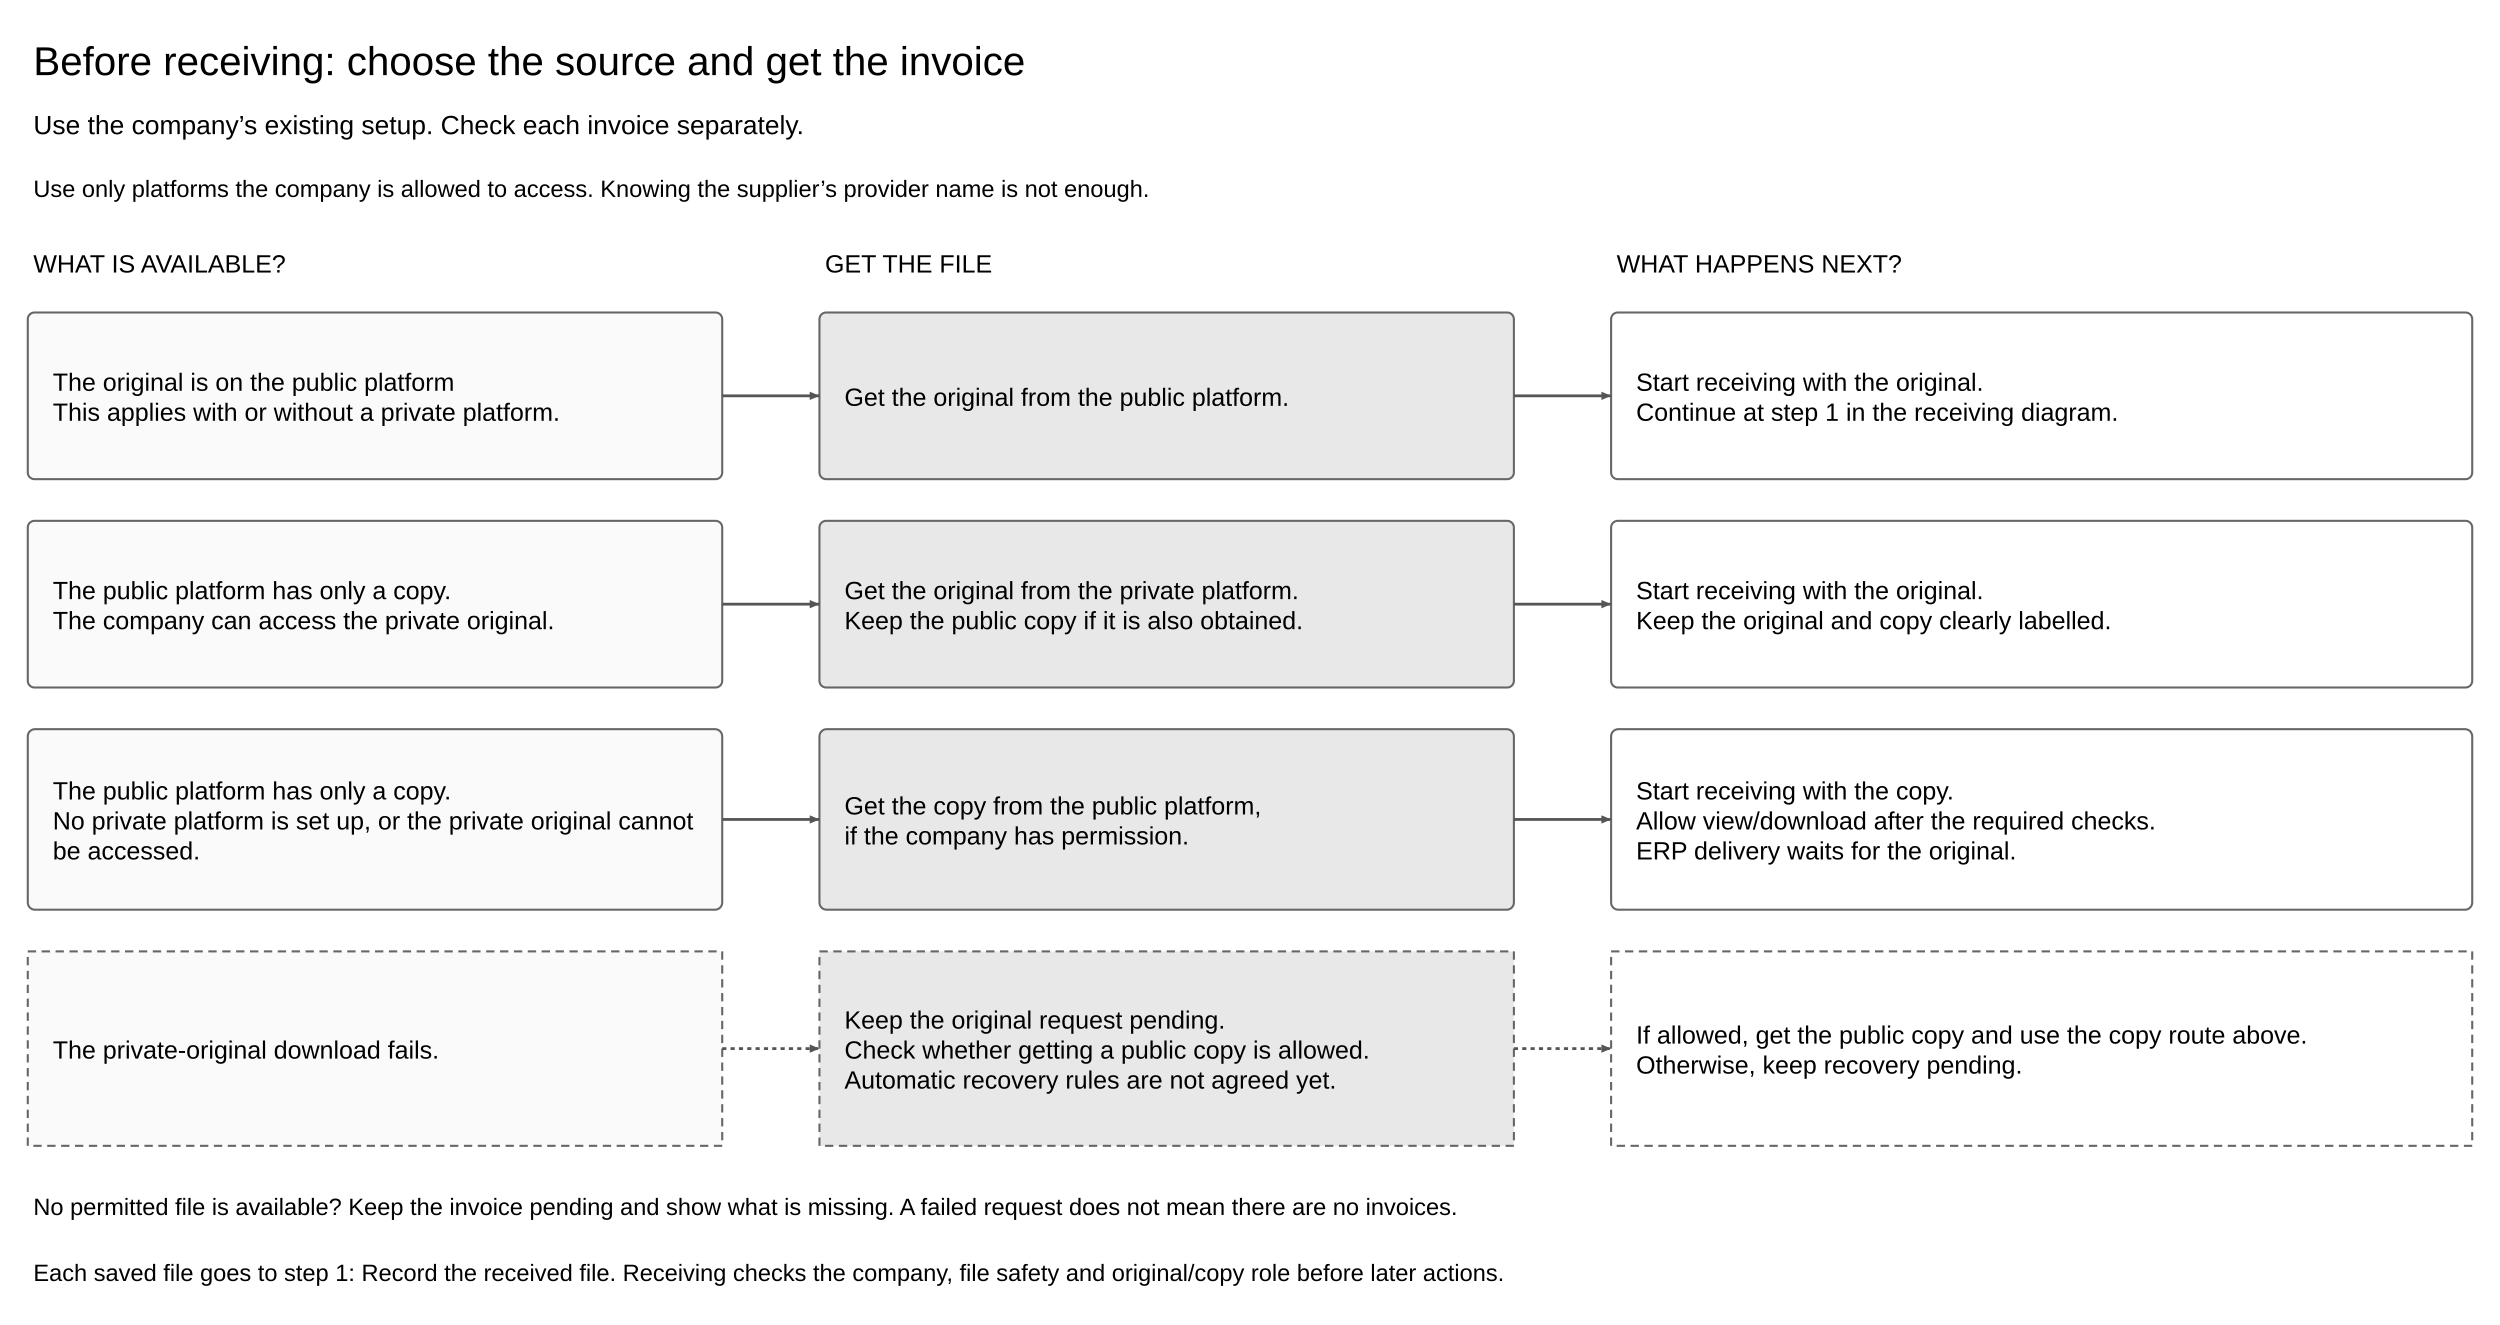
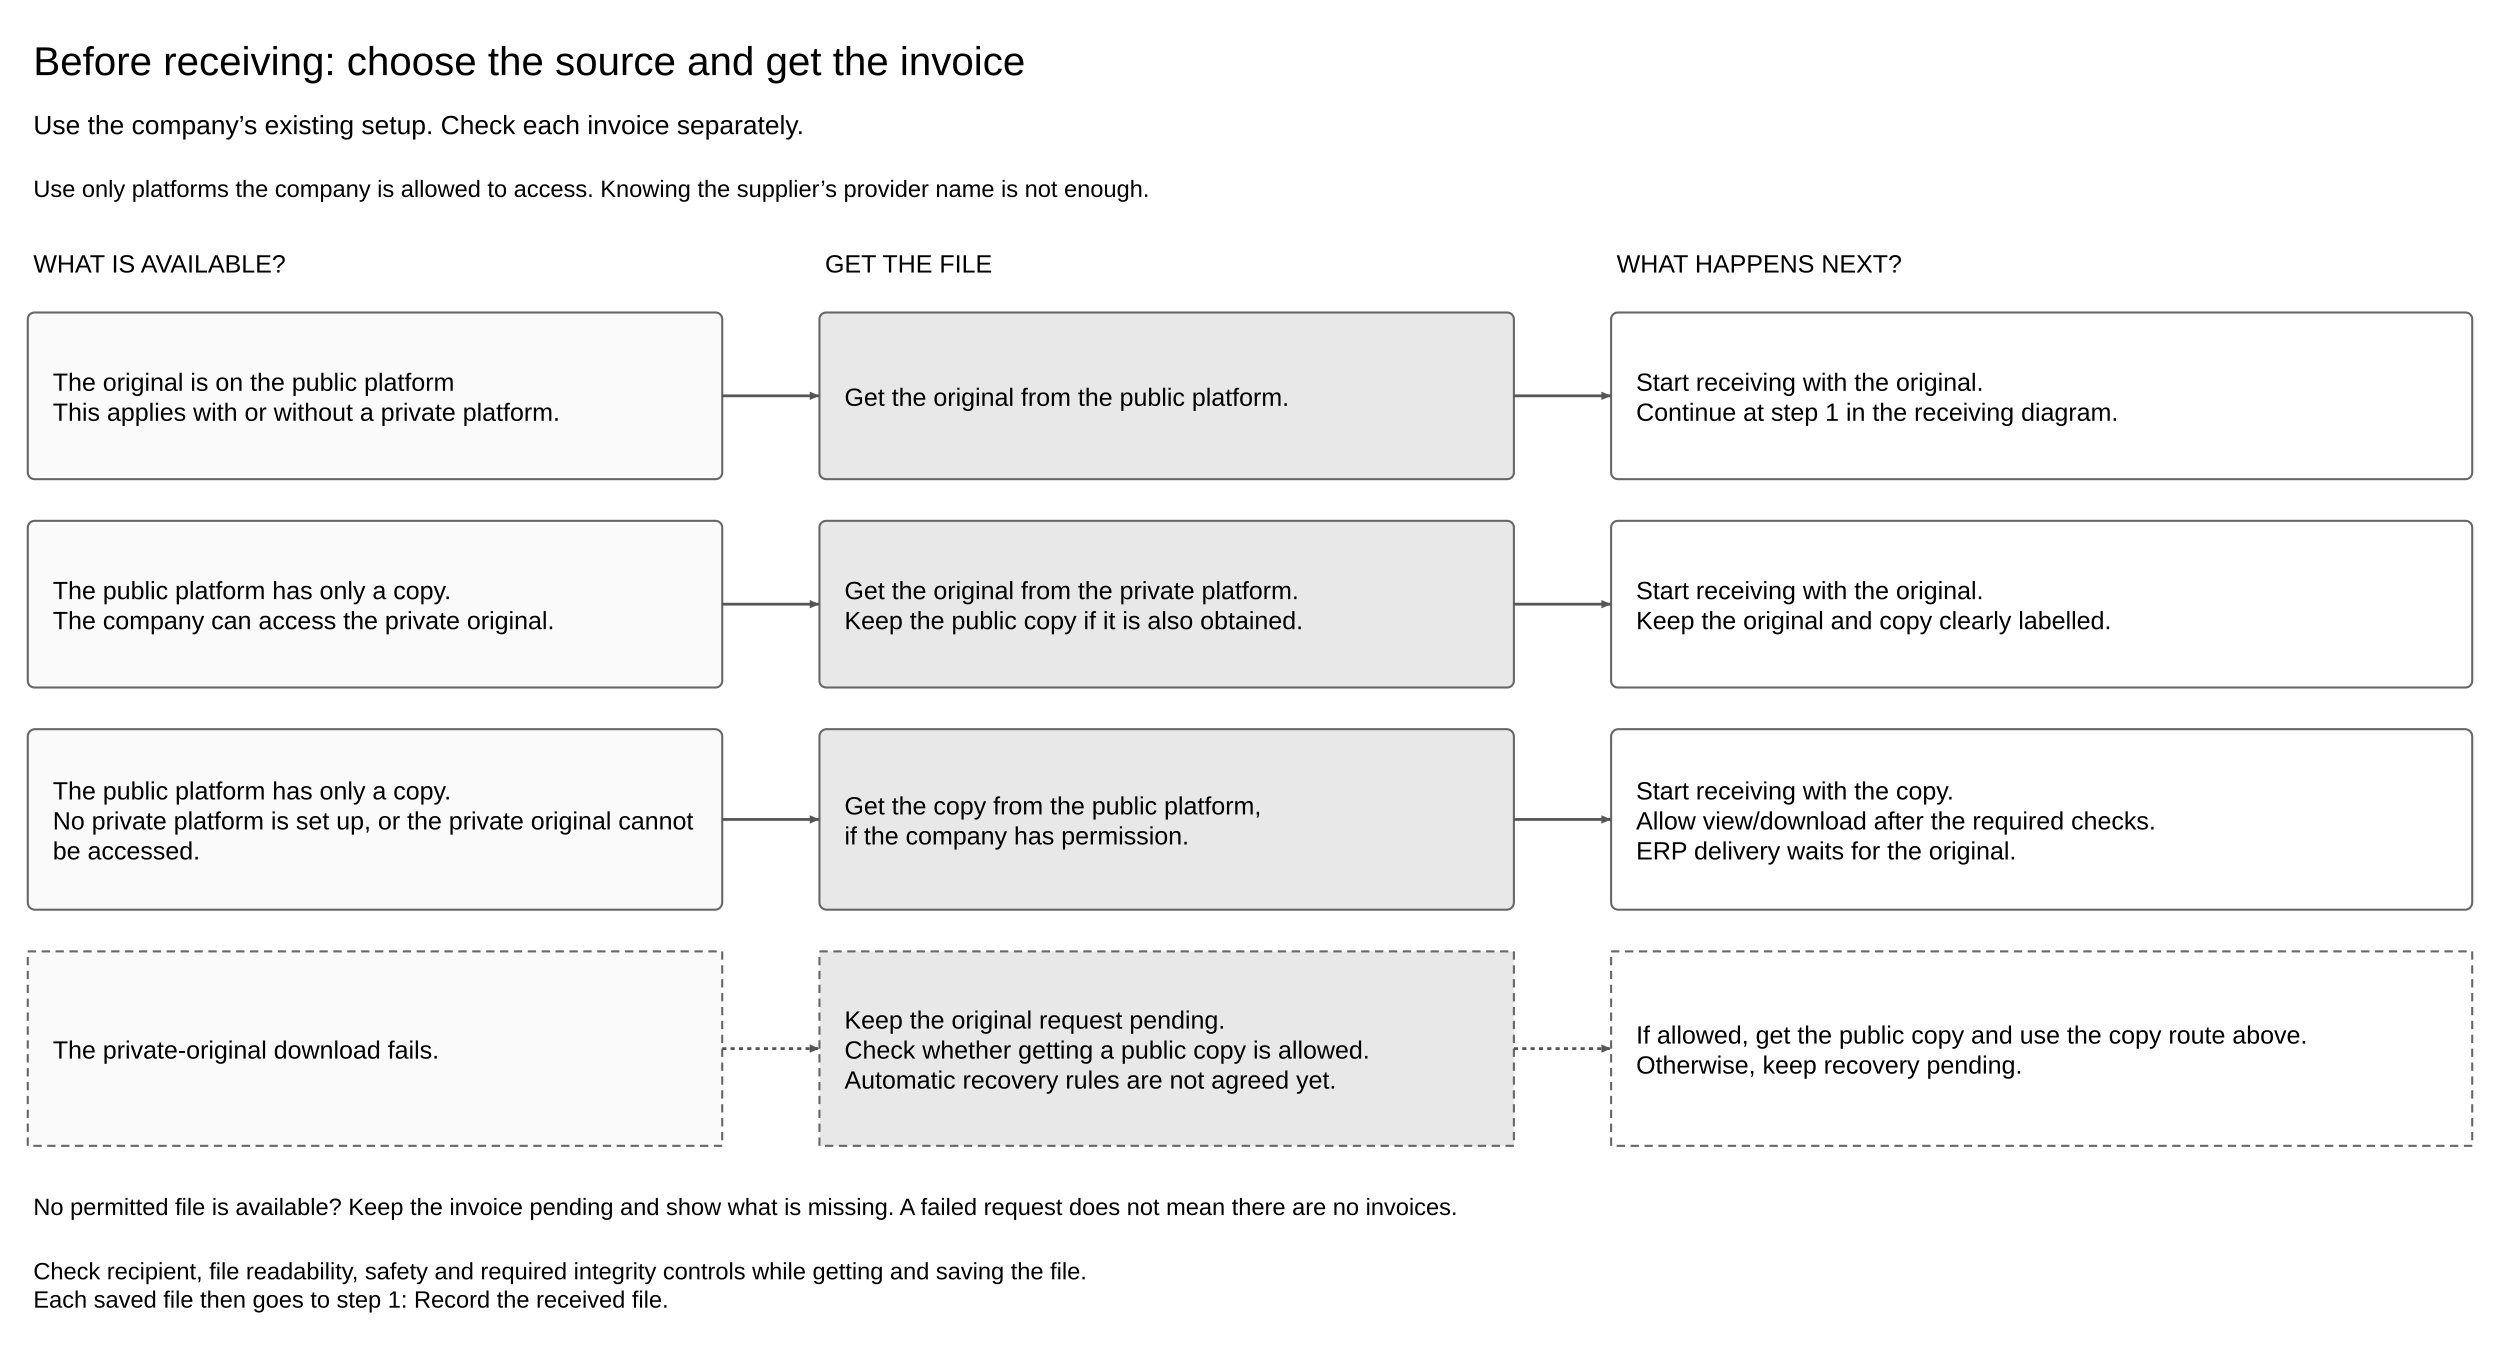
- <svg xmlns="http://www.w3.org/2000/svg" aria-label="Before receiving: choose the source and get the invoice" width="1800" height="954" viewBox="20 0 1800 954" role="img">
-   <rect x="20" y="0" width="1800" height="954" fill="white" />
+ <svg xmlns="http://www.w3.org/2000/svg" aria-label="Before receiving: choose the source and get the invoice" width="1800" height="972" viewBox="20 0 1800 972" role="img">
+   <rect x="20" y="0" width="1800" height="972" fill="white" />
  <g id="title">
    <g fill="#000000" font-family="Helvetica" font-size="29.0" text-anchor="start">
      <text x="44.0" y="54.1" fill="#000000" font-family="Arial" font-size="29.0" text-anchor="start">Before receiving: choose the source and get the invoice</text>
    </g>
  </g>
  <g id="subtitle">
    <g fill="#000000" font-family="Helvetica" font-size="19.0" text-anchor="start">
      <text x="44.0" y="96.6" fill="#000000" font-family="Arial" font-size="19.0" text-anchor="start">Use the company’s existing setup. Check each invoice separately.</text>
    </g>
  </g>
  <a id="access-rule" href="../../specs/invoice-receiving/SPEC-SEI-026-invoice-retrieval-logical-feature-specification.md#34-process-review-proposal">
    <g fill="#000000" font-family="Helvetica" font-size="17.0" text-anchor="start">
      <text x="44.0" y="141.8" fill="#000000" font-family="Arial" font-size="17.0" text-anchor="start">Use only platforms the company is allowed to access. Knowing the supplier’s provider name is not enough.</text>
    </g>
  </a>
  <g id="heading-condition">
    <g fill="#000000" font-family="Helvetica" font-size="18.0" text-anchor="start">
      <text x="44.0" y="196.2" fill="#000000" font-family="Arial" font-size="18.0" text-anchor="start">WHAT IS AVAILABLE?</text>
    </g>
  </g>
  <g id="heading-action">
    <g fill="#000000" font-family="Helvetica" font-size="18.0" text-anchor="start">
      <text x="614.0" y="196.2" fill="#000000" font-family="Arial" font-size="18.0" text-anchor="start">GET THE FILE</text>
    </g>
  </g>
  <g id="heading-outcome">
    <g fill="#000000" font-family="Helvetica" font-size="18.0" text-anchor="start">
      <text x="1184.0" y="196.2" fill="#000000" font-family="Arial" font-size="18.0" text-anchor="start">WHAT HAPPENS NEXT?</text>
    </g>
  </g>
  <a id="public-condition" href="../../specs/invoice-receiving/SPEC-SEI-026-invoice-retrieval-logical-feature-specification.md#34-process-review-proposal">
    <rect x="40.0" y="225.0" width="500.0" height="120.0" rx="4.8" fill="#fafafa" stroke="#666666" stroke-width="1.5" />
    <g fill="#000000" font-family="Helvetica" font-size="18.0" text-anchor="start">
      <text x="58.0" y="281.4" fill="#000000" font-family="Arial" font-size="18.0" text-anchor="start">The original is on the public platform</text>
      <text x="58.0" y="303.0" fill="#000000" font-family="Arial" font-size="18.0" text-anchor="start">This applies with or without a private platform.</text>
    </g>
  </a>
  <a id="public-action" href="../../specs/invoice-receiving/SPEC-SEI-026-invoice-retrieval-logical-feature-specification.md#34-process-review-proposal">
    <rect x="610.0" y="225.0" width="500.0" height="120.0" rx="4.8" fill="#e8e8e8" stroke="#666666" stroke-width="1.5" />
    <g fill="#000000" font-family="Helvetica" font-size="18.0" text-anchor="start">
      <text x="628.0" y="292.2" fill="#000000" font-family="Arial" font-size="18.0" text-anchor="start">Get the original from the public platform.</text>
    </g>
  </a>
  <a id="public-outcome" href="../../specs/invoice-receiving/SPEC-SEI-026-invoice-retrieval-logical-feature-specification.md#34-process-review-proposal">
    <rect x="1180.0" y="225.0" width="620.0" height="120.0" rx="4.8" fill="#ffffff" stroke="#666666" stroke-width="1.5" />
    <g fill="#000000" font-family="Helvetica" font-size="18.0" text-anchor="start">
      <text x="1198.0" y="281.4" fill="#000000" font-family="Arial" font-size="18.0" text-anchor="start">Start receiving with the original.</text>
      <text x="1198.0" y="303.0" fill="#000000" font-family="Arial" font-size="18.0" text-anchor="start">Continue at step 1 in the receiving diagram.</text>
    </g>
  </a>
  <g id="public-condition-to-action">
    <path d="M 540.0,285.0 L 610.0,285.0" fill="none" stroke="#555555" stroke-width="2" />
    <path d="M 610.0,285.0 L 603.0,288.0 L 603.0,282.0 Z" fill="#555555" />
  </g>
  <g id="public-action-to-outcome">
    <path d="M 1110.0,285.0 L 1180.0,285.0" fill="none" stroke="#555555" stroke-width="2" />
    <path d="M 1180.0,285.0 L 1173.0,288.0 L 1173.0,282.0 Z" fill="#555555" />
  </g>
  <a id="private-condition" href="../../specs/invoice-receiving/SPEC-SEI-026-invoice-retrieval-logical-feature-specification.md#34-process-review-proposal">
    <rect x="40.0" y="375.0" width="500.0" height="120.0" rx="4.8" fill="#fafafa" stroke="#666666" stroke-width="1.5" />
    <g fill="#000000" font-family="Helvetica" font-size="18.0" text-anchor="start">
      <text x="58.0" y="431.4" fill="#000000" font-family="Arial" font-size="18.0" text-anchor="start">The public platform has only a copy.</text>
      <text x="58.0" y="453.0" fill="#000000" font-family="Arial" font-size="18.0" text-anchor="start">The company can access the private original.</text>
    </g>
  </a>
  <a id="private-action" href="../../specs/invoice-receiving/SPEC-SEI-026-invoice-retrieval-logical-feature-specification.md#34-process-review-proposal">
    <rect x="610.0" y="375.0" width="500.0" height="120.0" rx="4.8" fill="#e8e8e8" stroke="#666666" stroke-width="1.5" />
    <g fill="#000000" font-family="Helvetica" font-size="18.0" text-anchor="start">
      <text x="628.0" y="431.4" fill="#000000" font-family="Arial" font-size="18.0" text-anchor="start">Get the original from the private platform.</text>
      <text x="628.0" y="453.0" fill="#000000" font-family="Arial" font-size="18.0" text-anchor="start">Keep the public copy if it is also obtained.</text>
    </g>
  </a>
  <a id="private-outcome" href="../../specs/invoice-receiving/SPEC-SEI-026-invoice-retrieval-logical-feature-specification.md#34-process-review-proposal">
    <rect x="1180.0" y="375.0" width="620.0" height="120.0" rx="4.8" fill="#ffffff" stroke="#666666" stroke-width="1.5" />
    <g fill="#000000" font-family="Helvetica" font-size="18.0" text-anchor="start">
      <text x="1198.0" y="431.4" fill="#000000" font-family="Arial" font-size="18.0" text-anchor="start">Start receiving with the original.</text>
      <text x="1198.0" y="453.0" fill="#000000" font-family="Arial" font-size="18.0" text-anchor="start">Keep the original and copy clearly labelled.</text>
    </g>
  </a>
  <g id="private-condition-to-action">
    <path d="M 540.0,435.0 L 610.0,435.0" fill="none" stroke="#555555" stroke-width="2" />
    <path d="M 610.0,435.0 L 603.0,438.0 L 603.0,432.0 Z" fill="#555555" />
  </g>
  <g id="private-action-to-outcome">
    <path d="M 1110.0,435.0 L 1180.0,435.0" fill="none" stroke="#555555" stroke-width="2" />
    <path d="M 1180.0,435.0 L 1173.0,438.0 L 1173.0,432.0 Z" fill="#555555" />
  </g>
  <a id="copy-condition" href="../../specs/invoice-receiving/SPEC-SEI-026-invoice-retrieval-logical-feature-specification.md#34-process-review-proposal">
    <rect x="40.0" y="525.0" width="500.0" height="130.0" rx="5.2" fill="#fafafa" stroke="#666666" stroke-width="1.5" />
    <g fill="#000000" font-family="Helvetica" font-size="18.0" text-anchor="start">
      <text x="58.0" y="575.6" fill="#000000" font-family="Arial" font-size="18.0" text-anchor="start">The public platform has only a copy.</text>
      <text x="58.0" y="597.2" fill="#000000" font-family="Arial" font-size="18.0" text-anchor="start">No private platform is set up, or the private original cannot</text>
      <text x="58.0" y="618.8" fill="#000000" font-family="Arial" font-size="18.0" text-anchor="start">be accessed.</text>
    </g>
  </a>
  <a id="copy-action" href="../../specs/invoice-receiving/SPEC-SEI-026-invoice-retrieval-logical-feature-specification.md#34-process-review-proposal">
    <rect x="610.0" y="525.0" width="500.0" height="130.0" rx="5.2" fill="#e8e8e8" stroke="#666666" stroke-width="1.5" />
    <g fill="#000000" font-family="Helvetica" font-size="18.0" text-anchor="start">
      <text x="628.0" y="586.4" fill="#000000" font-family="Arial" font-size="18.0" text-anchor="start">Get the copy from the public platform,</text>
      <text x="628.0" y="608.0" fill="#000000" font-family="Arial" font-size="18.0" text-anchor="start">if the company has permission.</text>
    </g>
  </a>
  <a id="copy-outcome" href="../../specs/invoice-receiving/SPEC-SEI-026-invoice-retrieval-logical-feature-specification.md#34-process-review-proposal">
    <rect x="1180.0" y="525.0" width="620.0" height="130.0" rx="5.2" fill="#ffffff" stroke="#666666" stroke-width="1.5" />
    <g fill="#000000" font-family="Helvetica" font-size="18.0" text-anchor="start">
      <text x="1198.0" y="575.6" fill="#000000" font-family="Arial" font-size="18.0" text-anchor="start">Start receiving with the copy.</text>
      <text x="1198.0" y="597.2" fill="#000000" font-family="Arial" font-size="18.0" text-anchor="start">Allow view/download after the required checks.</text>
      <text x="1198.0" y="618.8" fill="#000000" font-family="Arial" font-size="18.0" text-anchor="start">ERP delivery waits for the original.</text>
    </g>
  </a>
  <g id="copy-condition-to-action">
    <path d="M 540.0,590.0 L 610.0,590.0" fill="none" stroke="#555555" stroke-width="2" />
    <path d="M 610.0,590.0 L 603.0,593.0 L 603.0,587.0 Z" fill="#555555" />
  </g>
  <g id="copy-action-to-outcome">
    <path d="M 1110.0,590.0 L 1180.0,590.0" fill="none" stroke="#555555" stroke-width="2" />
    <path d="M 1180.0,590.0 L 1173.0,593.0 L 1173.0,587.0 Z" fill="#555555" />
  </g>
  <a id="failed-condition" href="../../specs/invoice-receiving/SPEC-SEI-026-invoice-retrieval-logical-feature-specification.md#34-process-review-proposal">
    <rect x="40" y="685" width="500" height="140" fill="#fafafa" />
    <path d="M 40.0,685.0 L 46.0,685.0 M 50.0,685.0 L 56.0,685.0 M 60.0,685.0 L 66.0,685.0 M 70.0,685.0 L 76.0,685.0 M 80.0,685.0 L 86.0,685.0 M 90.0,685.0 L 96.0,685.0 M 100.0,685.0 L 106.0,685.0 M 110.0,685.0 L 116.0,685.0 M 120.0,685.0 L 126.0,685.0 M 130.0,685.0 L 136.0,685.0 M 140.0,685.0 L 146.0,685.0 M 150.0,685.0 L 156.0,685.0 M 160.0,685.0 L 166.0,685.0 M 170.0,685.0 L 176.0,685.0 M 180.0,685.0 L 186.0,685.0 M 190.0,685.0 L 196.0,685.0 M 200.0,685.0 L 206.0,685.0 M 210.0,685.0 L 216.0,685.0 M 220.0,685.0 L 226.0,685.0 M 230.0,685.0 L 236.0,685.0 M 240.0,685.0 L 246.0,685.0 M 250.0,685.0 L 256.0,685.0 M 260.0,685.0 L 266.0,685.0 M 270.0,685.0 L 276.0,685.0 M 280.0,685.0 L 286.0,685.0 M 290.0,685.0 L 296.0,685.0 M 300.0,685.0 L 306.0,685.0 M 310.0,685.0 L 316.0,685.0 M 320.0,685.0 L 326.0,685.0 M 330.0,685.0 L 336.0,685.0 M 340.0,685.0 L 346.0,685.0 M 350.0,685.0 L 356.0,685.0 M 360.0,685.0 L 366.0,685.0 M 370.0,685.0 L 376.0,685.0 M 380.0,685.0 L 386.0,685.0 M 390.0,685.0 L 396.0,685.0 M 400.0,685.0 L 406.0,685.0 M 410.0,685.0 L 416.0,685.0 M 420.0,685.0 L 426.0,685.0 M 430.0,685.0 L 436.0,685.0 M 440.0,685.0 L 446.0,685.0 M 450.0,685.0 L 456.0,685.0 M 460.0,685.0 L 466.0,685.0 M 470.0,685.0 L 476.0,685.0 M 480.0,685.0 L 486.0,685.0 M 490.0,685.0 L 496.0,685.0 M 500.0,685.0 L 506.0,685.0 M 510.0,685.0 L 516.0,685.0 M 520.0,685.0 L 526.0,685.0 M 530.0,685.0 L 536.0,685.0 M 540.0,685.0 L 540.0,691.0 M 540.0,695.0 L 540.0,701.0 M 540.0,705.0 L 540.0,711.0 M 540.0,715.0 L 540.0,721.0 M 540.0,725.0 L 540.0,731.0 M 540.0,735.0 L 540.0,741.0 M 540.0,745.0 L 540.0,751.0 M 540.0,755.0 L 540.0,761.0 M 540.0,765.0 L 540.0,771.0 M 540.0,775.0 L 540.0,781.0 M 540.0,785.0 L 540.0,791.0 M 540.0,795.0 L 540.0,801.0 M 540.0,805.0 L 540.0,811.0 M 540.0,815.0 L 540.0,821.0 M 540.0,825.0 L 534.0,825.0 M 530.0,825.0 L 524.0,825.0 M 520.0,825.0 L 514.0,825.0 M 510.0,825.0 L 504.0,825.0 M 500.0,825.0 L 494.0,825.0 M 490.0,825.0 L 484.0,825.0 M 480.0,825.0 L 474.0,825.0 M 470.0,825.0 L 464.0,825.0 M 460.0,825.0 L 454.0,825.0 M 450.0,825.0 L 444.0,825.0 M 440.0,825.0 L 434.0,825.0 M 430.0,825.0 L 424.0,825.0 M 420.0,825.0 L 414.0,825.0 M 410.0,825.0 L 404.0,825.0 M 400.0,825.0 L 394.0,825.0 M 390.0,825.0 L 384.0,825.0 M 380.0,825.0 L 374.0,825.0 M 370.0,825.0 L 364.0,825.0 M 360.0,825.0 L 354.0,825.0 M 350.0,825.0 L 344.0,825.0 M 340.0,825.0 L 334.0,825.0 M 330.0,825.0 L 324.0,825.0 M 320.0,825.0 L 314.0,825.0 M 310.0,825.0 L 304.0,825.0 M 300.0,825.0 L 294.0,825.0 M 290.0,825.0 L 284.0,825.0 M 280.0,825.0 L 274.0,825.0 M 270.0,825.0 L 264.0,825.0 M 260.0,825.0 L 254.0,825.0 M 250.0,825.0 L 244.0,825.0 M 240.0,825.0 L 234.0,825.0 M 230.0,825.0 L 224.0,825.0 M 220.0,825.0 L 214.0,825.0 M 210.0,825.0 L 204.0,825.0 M 200.0,825.0 L 194.0,825.0 M 190.0,825.0 L 184.0,825.0 M 180.0,825.0 L 174.0,825.0 M 170.0,825.0 L 164.0,825.0 M 160.0,825.0 L 154.0,825.0 M 150.0,825.0 L 144.0,825.0 M 140.0,825.0 L 134.0,825.0 M 130.0,825.0 L 124.0,825.0 M 120.0,825.0 L 114.0,825.0 M 110.0,825.0 L 104.0,825.0 M 100.0,825.0 L 94.0,825.0 M 90.0,825.0 L 84.0,825.0 M 80.0,825.0 L 74.0,825.0 M 70.0,825.0 L 64.0,825.0 M 60.0,825.0 L 54.0,825.0 M 50.0,825.0 L 44.0,825.0 M 40.0,825.0 L 40.0,819.0 M 40.0,815.0 L 40.0,809.0 M 40.0,805.0 L 40.0,799.0 M 40.0,795.0 L 40.0,789.0 M 40.0,785.0 L 40.0,779.0 M 40.0,775.0 L 40.0,769.0 M 40.0,765.0 L 40.0,759.0 M 40.0,755.0 L 40.0,749.0 M 40.0,745.0 L 40.0,739.0 M 40.0,735.0 L 40.0,729.0 M 40.0,725.0 L 40.0,719.0 M 40.0,715.0 L 40.0,709.0 M 40.0,705.0 L 40.0,699.0 M 40.0,695.0 L 40.0,689.0" fill="#fafafa" stroke="#666666" stroke-width="1.5" />
    <g fill="#000000" font-family="Helvetica" font-size="18.0" text-anchor="start">
      <text x="58.0" y="762.2" fill="#000000" font-family="Arial" font-size="18.0" text-anchor="start">The private-original download fails.</text>
    </g>
  </a>
  <a id="failed-action" href="../../specs/invoice-receiving/SPEC-SEI-026-invoice-retrieval-logical-feature-specification.md#34-process-review-proposal">
    <rect x="610" y="685" width="500" height="140" fill="#e8e8e8" />
    <path d="M 610.0,685.0 L 616.0,685.0 M 620.0,685.0 L 626.0,685.0 M 630.0,685.0 L 636.0,685.0 M 640.0,685.0 L 646.0,685.0 M 650.0,685.0 L 656.0,685.0 M 660.0,685.0 L 666.0,685.0 M 670.0,685.0 L 676.0,685.0 M 680.0,685.0 L 686.0,685.0 M 690.0,685.0 L 696.0,685.0 M 700.0,685.0 L 706.0,685.0 M 710.0,685.0 L 716.0,685.0 M 720.0,685.0 L 726.0,685.0 M 730.0,685.0 L 736.0,685.0 M 740.0,685.0 L 746.0,685.0 M 750.0,685.0 L 756.0,685.0 M 760.0,685.0 L 766.0,685.0 M 770.0,685.0 L 776.0,685.0 M 780.0,685.0 L 786.0,685.0 M 790.0,685.0 L 796.0,685.0 M 800.0,685.0 L 806.0,685.0 M 810.0,685.0 L 816.0,685.0 M 820.0,685.0 L 826.0,685.0 M 830.0,685.0 L 836.0,685.0 M 840.0,685.0 L 846.0,685.0 M 850.0,685.0 L 856.0,685.0 M 860.0,685.0 L 866.0,685.0 M 870.0,685.0 L 876.0,685.0 M 880.0,685.0 L 886.0,685.0 M 890.0,685.0 L 896.0,685.0 M 900.0,685.0 L 906.0,685.0 M 910.0,685.0 L 916.0,685.0 M 920.0,685.0 L 926.0,685.0 M 930.0,685.0 L 936.0,685.0 M 940.0,685.0 L 946.0,685.0 M 950.0,685.0 L 956.0,685.0 M 960.0,685.0 L 966.0,685.0 M 970.0,685.0 L 976.0,685.0 M 980.0,685.0 L 986.0,685.0 M 990.0,685.0 L 996.0,685.0 M 1000.0,685.0 L 1006.0,685.0 M 1010.0,685.0 L 1016.0,685.0 M 1020.0,685.0 L 1026.0,685.0 M 1030.0,685.0 L 1036.0,685.0 M 1040.0,685.0 L 1046.0,685.0 M 1050.0,685.0 L 1056.0,685.0 M 1060.0,685.0 L 1066.0,685.0 M 1070.0,685.0 L 1076.0,685.0 M 1080.0,685.0 L 1086.0,685.0 M 1090.0,685.0 L 1096.0,685.0 M 1100.0,685.0 L 1106.0,685.0 M 1110.0,685.0 L 1110.0,691.0 M 1110.0,695.0 L 1110.0,701.0 M 1110.0,705.0 L 1110.0,711.0 M 1110.0,715.0 L 1110.0,721.0 M 1110.0,725.0 L 1110.0,731.0 M 1110.0,735.0 L 1110.0,741.0 M 1110.0,745.0 L 1110.0,751.0 M 1110.0,755.0 L 1110.0,761.0 M 1110.0,765.0 L 1110.0,771.0 M 1110.0,775.0 L 1110.0,781.0 M 1110.0,785.0 L 1110.0,791.0 M 1110.0,795.0 L 1110.0,801.0 M 1110.0,805.0 L 1110.0,811.0 M 1110.0,815.0 L 1110.0,821.0 M 1110.0,825.0 L 1104.0,825.0 M 1100.0,825.0 L 1094.0,825.0 M 1090.0,825.0 L 1084.0,825.0 M 1080.0,825.0 L 1074.0,825.0 M 1070.0,825.0 L 1064.0,825.0 M 1060.0,825.0 L 1054.0,825.0 M 1050.0,825.0 L 1044.0,825.0 M 1040.0,825.0 L 1034.0,825.0 M 1030.0,825.0 L 1024.0,825.0 M 1020.0,825.0 L 1014.0,825.0 M 1010.0,825.0 L 1004.0,825.0 M 1000.0,825.0 L 994.0,825.0 M 990.0,825.0 L 984.0,825.0 M 980.0,825.0 L 974.0,825.0 M 970.0,825.0 L 964.0,825.0 M 960.0,825.0 L 954.0,825.0 M 950.0,825.0 L 944.0,825.0 M 940.0,825.0 L 934.0,825.0 M 930.0,825.0 L 924.0,825.0 M 920.0,825.0 L 914.0,825.0 M 910.0,825.0 L 904.0,825.0 M 900.0,825.0 L 894.0,825.0 M 890.0,825.0 L 884.0,825.0 M 880.0,825.0 L 874.0,825.0 M 870.0,825.0 L 864.0,825.0 M 860.0,825.0 L 854.0,825.0 M 850.0,825.0 L 844.0,825.0 M 840.0,825.0 L 834.0,825.0 M 830.0,825.0 L 824.0,825.0 M 820.0,825.0 L 814.0,825.0 M 810.0,825.0 L 804.0,825.0 M 800.0,825.0 L 794.0,825.0 M 790.0,825.0 L 784.0,825.0 M 780.0,825.0 L 774.0,825.0 M 770.0,825.0 L 764.0,825.0 M 760.0,825.0 L 754.0,825.0 M 750.0,825.0 L 744.0,825.0 M 740.0,825.0 L 734.0,825.0 M 730.0,825.0 L 724.0,825.0 M 720.0,825.0 L 714.0,825.0 M 710.0,825.0 L 704.0,825.0 M 700.0,825.0 L 694.0,825.0 M 690.0,825.0 L 684.0,825.0 M 680.0,825.0 L 674.0,825.0 M 670.0,825.0 L 664.0,825.0 M 660.0,825.0 L 654.0,825.0 M 650.0,825.0 L 644.0,825.0 M 640.0,825.0 L 634.0,825.0 M 630.0,825.0 L 624.0,825.0 M 620.0,825.0 L 614.0,825.0 M 610.0,825.0 L 610.0,819.0 M 610.0,815.0 L 610.0,809.0 M 610.0,805.0 L 610.0,799.0 M 610.0,795.0 L 610.0,789.0 M 610.0,785.0 L 610.0,779.0 M 610.0,775.0 L 610.0,769.0 M 610.0,765.0 L 610.0,759.0 M 610.0,755.0 L 610.0,749.0 M 610.0,745.0 L 610.0,739.0 M 610.0,735.0 L 610.0,729.0 M 610.0,725.0 L 610.0,719.0 M 610.0,715.0 L 610.0,709.0 M 610.0,705.0 L 610.0,699.0 M 610.0,695.0 L 610.0,689.0" fill="#e8e8e8" stroke="#666666" stroke-width="1.5" />
    <g fill="#000000" font-family="Helvetica" font-size="18.0" text-anchor="start">
      <text x="628.0" y="740.6" fill="#000000" font-family="Arial" font-size="18.0" text-anchor="start">Keep the original request pending.</text>
      <text x="628.0" y="762.2" fill="#000000" font-family="Arial" font-size="18.0" text-anchor="start">Check whether getting a public copy is allowed.</text>
      <text x="628.0" y="783.8" fill="#000000" font-family="Arial" font-size="18.0" text-anchor="start">Automatic recovery rules are not agreed yet.</text>
    </g>
  </a>
  <a id="failed-outcome" href="../../specs/invoice-receiving/SPEC-SEI-026-invoice-retrieval-logical-feature-specification.md#34-process-review-proposal">
    <rect x="1180" y="685" width="620" height="140" fill="#ffffff" />
    <path d="M 1180.0,685.0 L 1186.0,685.0 M 1190.0,685.0 L 1196.0,685.0 M 1200.0,685.0 L 1206.0,685.0 M 1210.0,685.0 L 1216.0,685.0 M 1220.0,685.0 L 1226.0,685.0 M 1230.0,685.0 L 1236.0,685.0 M 1240.0,685.0 L 1246.0,685.0 M 1250.0,685.0 L 1256.0,685.0 M 1260.0,685.0 L 1266.0,685.0 M 1270.0,685.0 L 1276.0,685.0 M 1280.0,685.0 L 1286.0,685.0 M 1290.0,685.0 L 1296.0,685.0 M 1300.0,685.0 L 1306.0,685.0 M 1310.0,685.0 L 1316.0,685.0 M 1320.0,685.0 L 1326.0,685.0 M 1330.0,685.0 L 1336.0,685.0 M 1340.0,685.0 L 1346.0,685.0 M 1350.0,685.0 L 1356.0,685.0 M 1360.0,685.0 L 1366.0,685.0 M 1370.0,685.0 L 1376.0,685.0 M 1380.0,685.0 L 1386.0,685.0 M 1390.0,685.0 L 1396.0,685.0 M 1400.0,685.0 L 1406.0,685.0 M 1410.0,685.0 L 1416.0,685.0 M 1420.0,685.0 L 1426.0,685.0 M 1430.0,685.0 L 1436.0,685.0 M 1440.0,685.0 L 1446.0,685.0 M 1450.0,685.0 L 1456.0,685.0 M 1460.0,685.0 L 1466.0,685.0 M 1470.0,685.0 L 1476.0,685.0 M 1480.0,685.0 L 1486.0,685.0 M 1490.0,685.0 L 1496.0,685.0 M 1500.0,685.0 L 1506.0,685.0 M 1510.0,685.0 L 1516.0,685.0 M 1520.0,685.0 L 1526.0,685.0 M 1530.0,685.0 L 1536.0,685.0 M 1540.0,685.0 L 1546.0,685.0 M 1550.0,685.0 L 1556.0,685.0 M 1560.0,685.0 L 1566.0,685.0 M 1570.0,685.0 L 1576.0,685.0 M 1580.0,685.0 L 1586.0,685.0 M 1590.0,685.0 L 1596.0,685.0 M 1600.0,685.0 L 1606.0,685.0 M 1610.0,685.0 L 1616.0,685.0 M 1620.0,685.0 L 1626.0,685.0 M 1630.0,685.0 L 1636.0,685.0 M 1640.0,685.0 L 1646.0,685.0 M 1650.0,685.0 L 1656.0,685.0 M 1660.0,685.0 L 1666.0,685.0 M 1670.0,685.0 L 1676.0,685.0 M 1680.0,685.0 L 1686.0,685.0 M 1690.0,685.0 L 1696.0,685.0 M 1700.0,685.0 L 1706.0,685.0 M 1710.0,685.0 L 1716.0,685.0 M 1720.0,685.0 L 1726.0,685.0 M 1730.0,685.0 L 1736.0,685.0 M 1740.0,685.0 L 1746.0,685.0 M 1750.0,685.0 L 1756.0,685.0 M 1760.0,685.0 L 1766.0,685.0 M 1770.0,685.0 L 1776.0,685.0 M 1780.0,685.0 L 1786.0,685.0 M 1790.0,685.0 L 1796.0,685.0 M 1800.0,685.0 L 1800.0,691.0 M 1800.0,695.0 L 1800.0,701.0 M 1800.0,705.0 L 1800.0,711.0 M 1800.0,715.0 L 1800.0,721.0 M 1800.0,725.0 L 1800.0,731.0 M 1800.0,735.0 L 1800.0,741.0 M 1800.0,745.0 L 1800.0,751.0 M 1800.0,755.0 L 1800.0,761.0 M 1800.0,765.0 L 1800.0,771.0 M 1800.0,775.0 L 1800.0,781.0 M 1800.0,785.0 L 1800.0,791.0 M 1800.0,795.0 L 1800.0,801.0 M 1800.0,805.0 L 1800.0,811.0 M 1800.0,815.0 L 1800.0,821.0 M 1800.0,825.0 L 1794.0,825.0 M 1790.0,825.0 L 1784.0,825.0 M 1780.0,825.0 L 1774.0,825.0 M 1770.0,825.0 L 1764.0,825.0 M 1760.0,825.0 L 1754.0,825.0 M 1750.0,825.0 L 1744.0,825.0 M 1740.0,825.0 L 1734.0,825.0 M 1730.0,825.0 L 1724.0,825.0 M 1720.0,825.0 L 1714.0,825.0 M 1710.0,825.0 L 1704.0,825.0 M 1700.0,825.0 L 1694.0,825.0 M 1690.0,825.0 L 1684.0,825.0 M 1680.0,825.0 L 1674.0,825.0 M 1670.0,825.0 L 1664.0,825.0 M 1660.0,825.0 L 1654.0,825.0 M 1650.0,825.0 L 1644.0,825.0 M 1640.0,825.0 L 1634.0,825.0 M 1630.0,825.0 L 1624.0,825.0 M 1620.0,825.0 L 1614.0,825.0 M 1610.0,825.0 L 1604.0,825.0 M 1600.0,825.0 L 1594.0,825.0 M 1590.0,825.0 L 1584.0,825.0 M 1580.0,825.0 L 1574.0,825.0 M 1570.0,825.0 L 1564.0,825.0 M 1560.0,825.0 L 1554.0,825.0 M 1550.0,825.0 L 1544.0,825.0 M 1540.0,825.0 L 1534.0,825.0 M 1530.0,825.0 L 1524.0,825.0 M 1520.0,825.0 L 1514.0,825.0 M 1510.0,825.0 L 1504.0,825.0 M 1500.0,825.0 L 1494.0,825.0 M 1490.0,825.0 L 1484.0,825.0 M 1480.0,825.0 L 1474.0,825.0 M 1470.0,825.0 L 1464.0,825.0 M 1460.0,825.0 L 1454.0,825.0 M 1450.0,825.0 L 1444.0,825.0 M 1440.0,825.0 L 1434.0,825.0 M 1430.0,825.0 L 1424.0,825.0 M 1420.0,825.0 L 1414.0,825.0 M 1410.0,825.0 L 1404.0,825.0 M 1400.0,825.0 L 1394.0,825.0 M 1390.0,825.0 L 1384.0,825.0 M 1380.0,825.0 L 1374.0,825.0 M 1370.0,825.0 L 1364.0,825.0 M 1360.0,825.0 L 1354.0,825.0 M 1350.0,825.0 L 1344.0,825.0 M 1340.0,825.0 L 1334.0,825.0 M 1330.0,825.0 L 1324.0,825.0 M 1320.0,825.0 L 1314.0,825.0 M 1310.0,825.0 L 1304.0,825.0 M 1300.0,825.0 L 1294.0,825.0 M 1290.0,825.0 L 1284.0,825.0 M 1280.0,825.0 L 1274.0,825.0 M 1270.0,825.0 L 1264.0,825.0 M 1260.0,825.0 L 1254.0,825.0 M 1250.0,825.0 L 1244.0,825.0 M 1240.0,825.0 L 1234.0,825.0 M 1230.0,825.0 L 1224.0,825.0 M 1220.0,825.0 L 1214.0,825.0 M 1210.0,825.0 L 1204.0,825.0 M 1200.0,825.0 L 1194.0,825.0 M 1190.0,825.0 L 1184.0,825.0 M 1180.0,825.0 L 1180.0,819.0 M 1180.0,815.0 L 1180.0,809.0 M 1180.0,805.0 L 1180.0,799.0 M 1180.0,795.0 L 1180.0,789.0 M 1180.0,785.0 L 1180.0,779.0 M 1180.0,775.0 L 1180.0,769.0 M 1180.0,765.0 L 1180.0,759.0 M 1180.0,755.0 L 1180.0,749.0 M 1180.0,745.0 L 1180.0,739.0 M 1180.0,735.0 L 1180.0,729.0 M 1180.0,725.0 L 1180.0,719.0 M 1180.0,715.0 L 1180.0,709.0 M 1180.0,705.0 L 1180.0,699.0 M 1180.0,695.0 L 1180.0,689.0" fill="#ffffff" stroke="#666666" stroke-width="1.5" />
    <g fill="#000000" font-family="Helvetica" font-size="18.0" text-anchor="start">
      <text x="1198.0" y="751.4" fill="#000000" font-family="Arial" font-size="18.0" text-anchor="start">If allowed, get the public copy and use the copy route above.</text>
      <text x="1198.0" y="773.0" fill="#000000" font-family="Arial" font-size="18.0" text-anchor="start">Otherwise, keep recovery pending.</text>
    </g>
  </a>
  <g id="failed-condition-to-action">
    <path d="M 540.0,755.0 L 543.0,755.0 M 546.0,755.0 L 549.0,755.0 M 552.0,755.0 L 555.0,755.0 M 558.0,755.0 L 561.0,755.0 M 564.0,755.0 L 567.0,755.0 M 570.0,755.0 L 573.0,755.0 M 576.0,755.0 L 579.0,755.0 M 582.0,755.0 L 585.0,755.0 M 588.0,755.0 L 591.0,755.0 M 594.0,755.0 L 597.0,755.0 M 600.0,755.0 L 603.0,755.0 M 606.0,755.0 L 609.0,755.0" fill="none" stroke="#555555" stroke-width="2" />
    <path d="M 610.0,755.0 L 603.0,758.0 L 603.0,752.0 Z" fill="#555555" />
  </g>
  <g id="failed-action-to-outcome">
    <path d="M 1110.0,755.0 L 1113.0,755.0 M 1116.0,755.0 L 1119.0,755.0 M 1122.0,755.0 L 1125.0,755.0 M 1128.0,755.0 L 1131.0,755.0 M 1134.0,755.0 L 1137.0,755.0 M 1140.0,755.0 L 1143.0,755.0 M 1146.0,755.0 L 1149.0,755.0 M 1152.0,755.0 L 1155.0,755.0 M 1158.0,755.0 L 1161.0,755.0 M 1164.0,755.0 L 1167.0,755.0 M 1170.0,755.0 L 1173.0,755.0 M 1176.0,755.0 L 1179.0,755.0" fill="none" stroke="#555555" stroke-width="2" />
    <path d="M 1180.0,755.0 L 1173.0,758.0 L 1173.0,752.0 Z" fill="#555555" />
  </g>
  <a id="no-file" href="../../specs/invoice-receiving/SPEC-SEI-026-invoice-retrieval-logical-feature-specification.md#33-failure-and-recovery-decisions">
    <g fill="#000000" font-family="Helvetica" font-size="17.0" text-anchor="start">
      <text x="44.0" y="874.8" fill="#000000" font-family="Arial" font-size="17.0" text-anchor="start">No permitted file is available? Keep the invoice pending and show what is missing. A failed request does not mean there are no invoices.</text>
    </g>
  </a>
  <a id="handoff" href="../../specs/invoice-receiving/SPEC-SEI-026-invoice-retrieval-logical-feature-specification.md#3-process-and-activity-order">
    <g fill="#000000" font-family="Helvetica" font-size="17.0" text-anchor="start">
-       <text x="44.0" y="922.3" fill="#000000" font-family="Arial" font-size="17.0" text-anchor="start">Each saved file goes to step 1: Record the received file. Receiving checks the company, file safety and original/copy role before later actions.</text>
+       <text x="44.0" y="921.1" fill="#000000" font-family="Arial" font-size="17.0" text-anchor="start">Check recipient, file readability, safety and required integrity controls while getting and saving the file.</text>
+       <text x="44.0" y="941.5" fill="#000000" font-family="Arial" font-size="17.0" text-anchor="start">Each saved file then goes to step 1: Record the received file.</text>
    </g>
  </a>
</svg>
